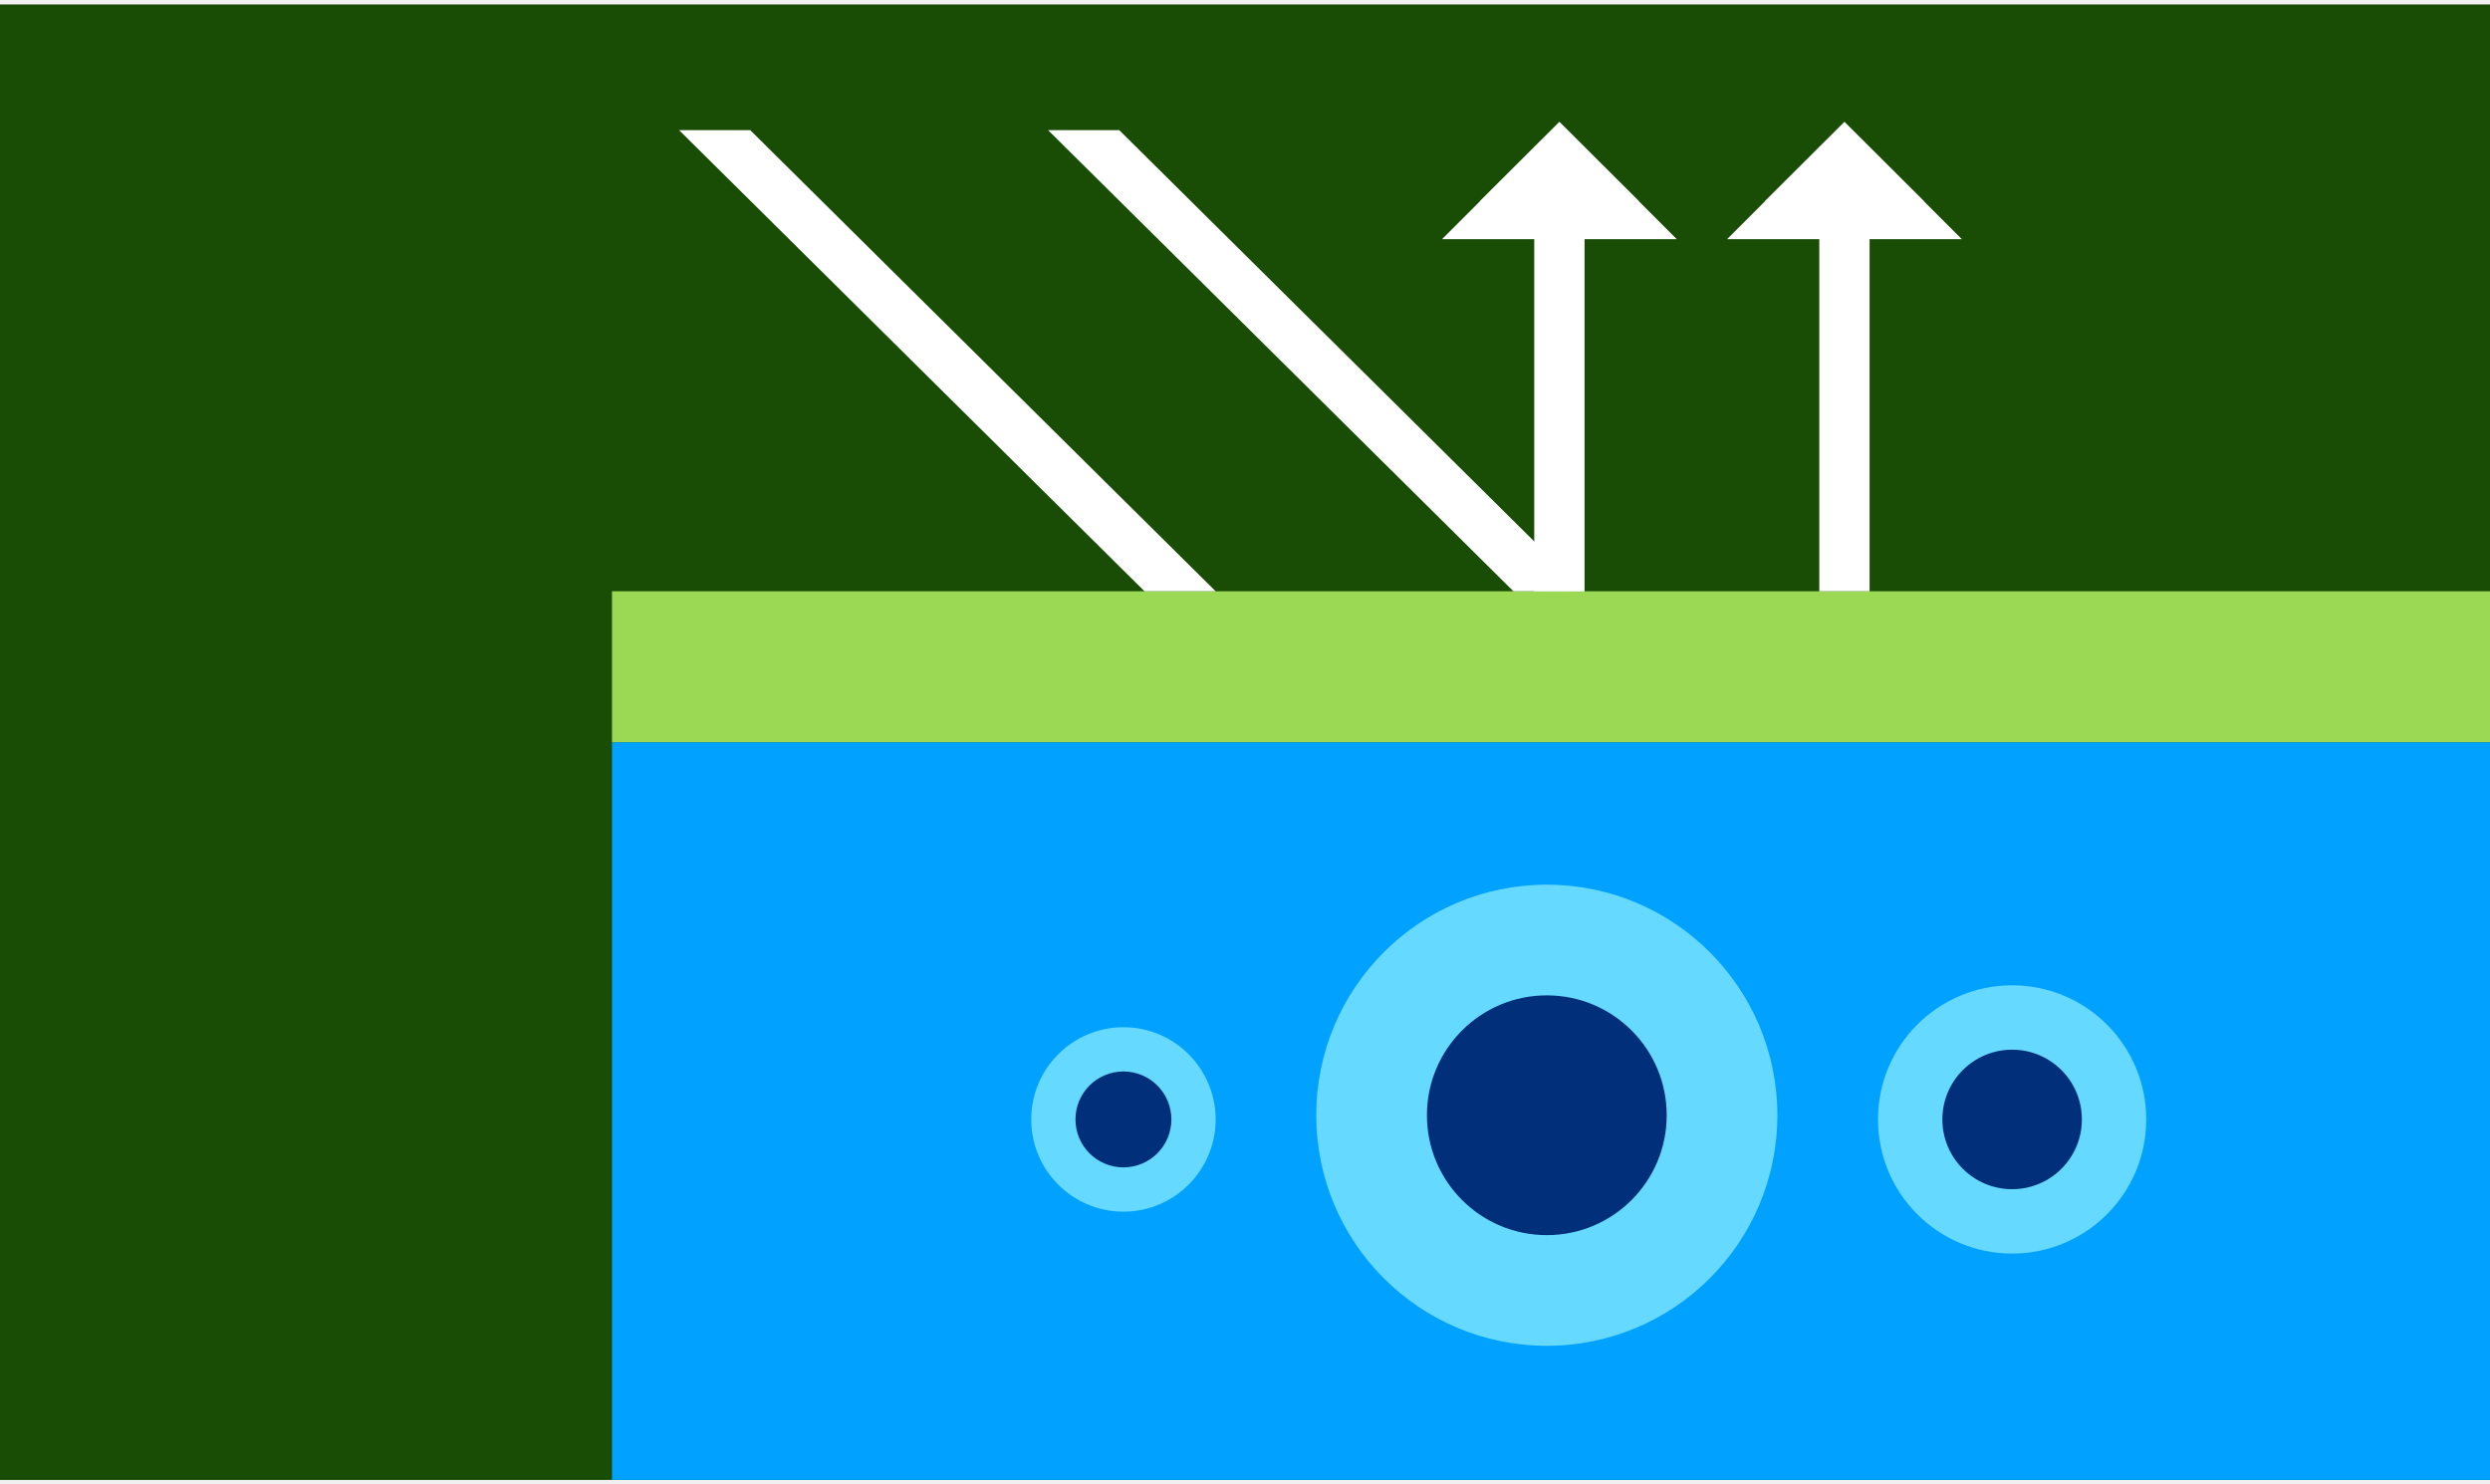
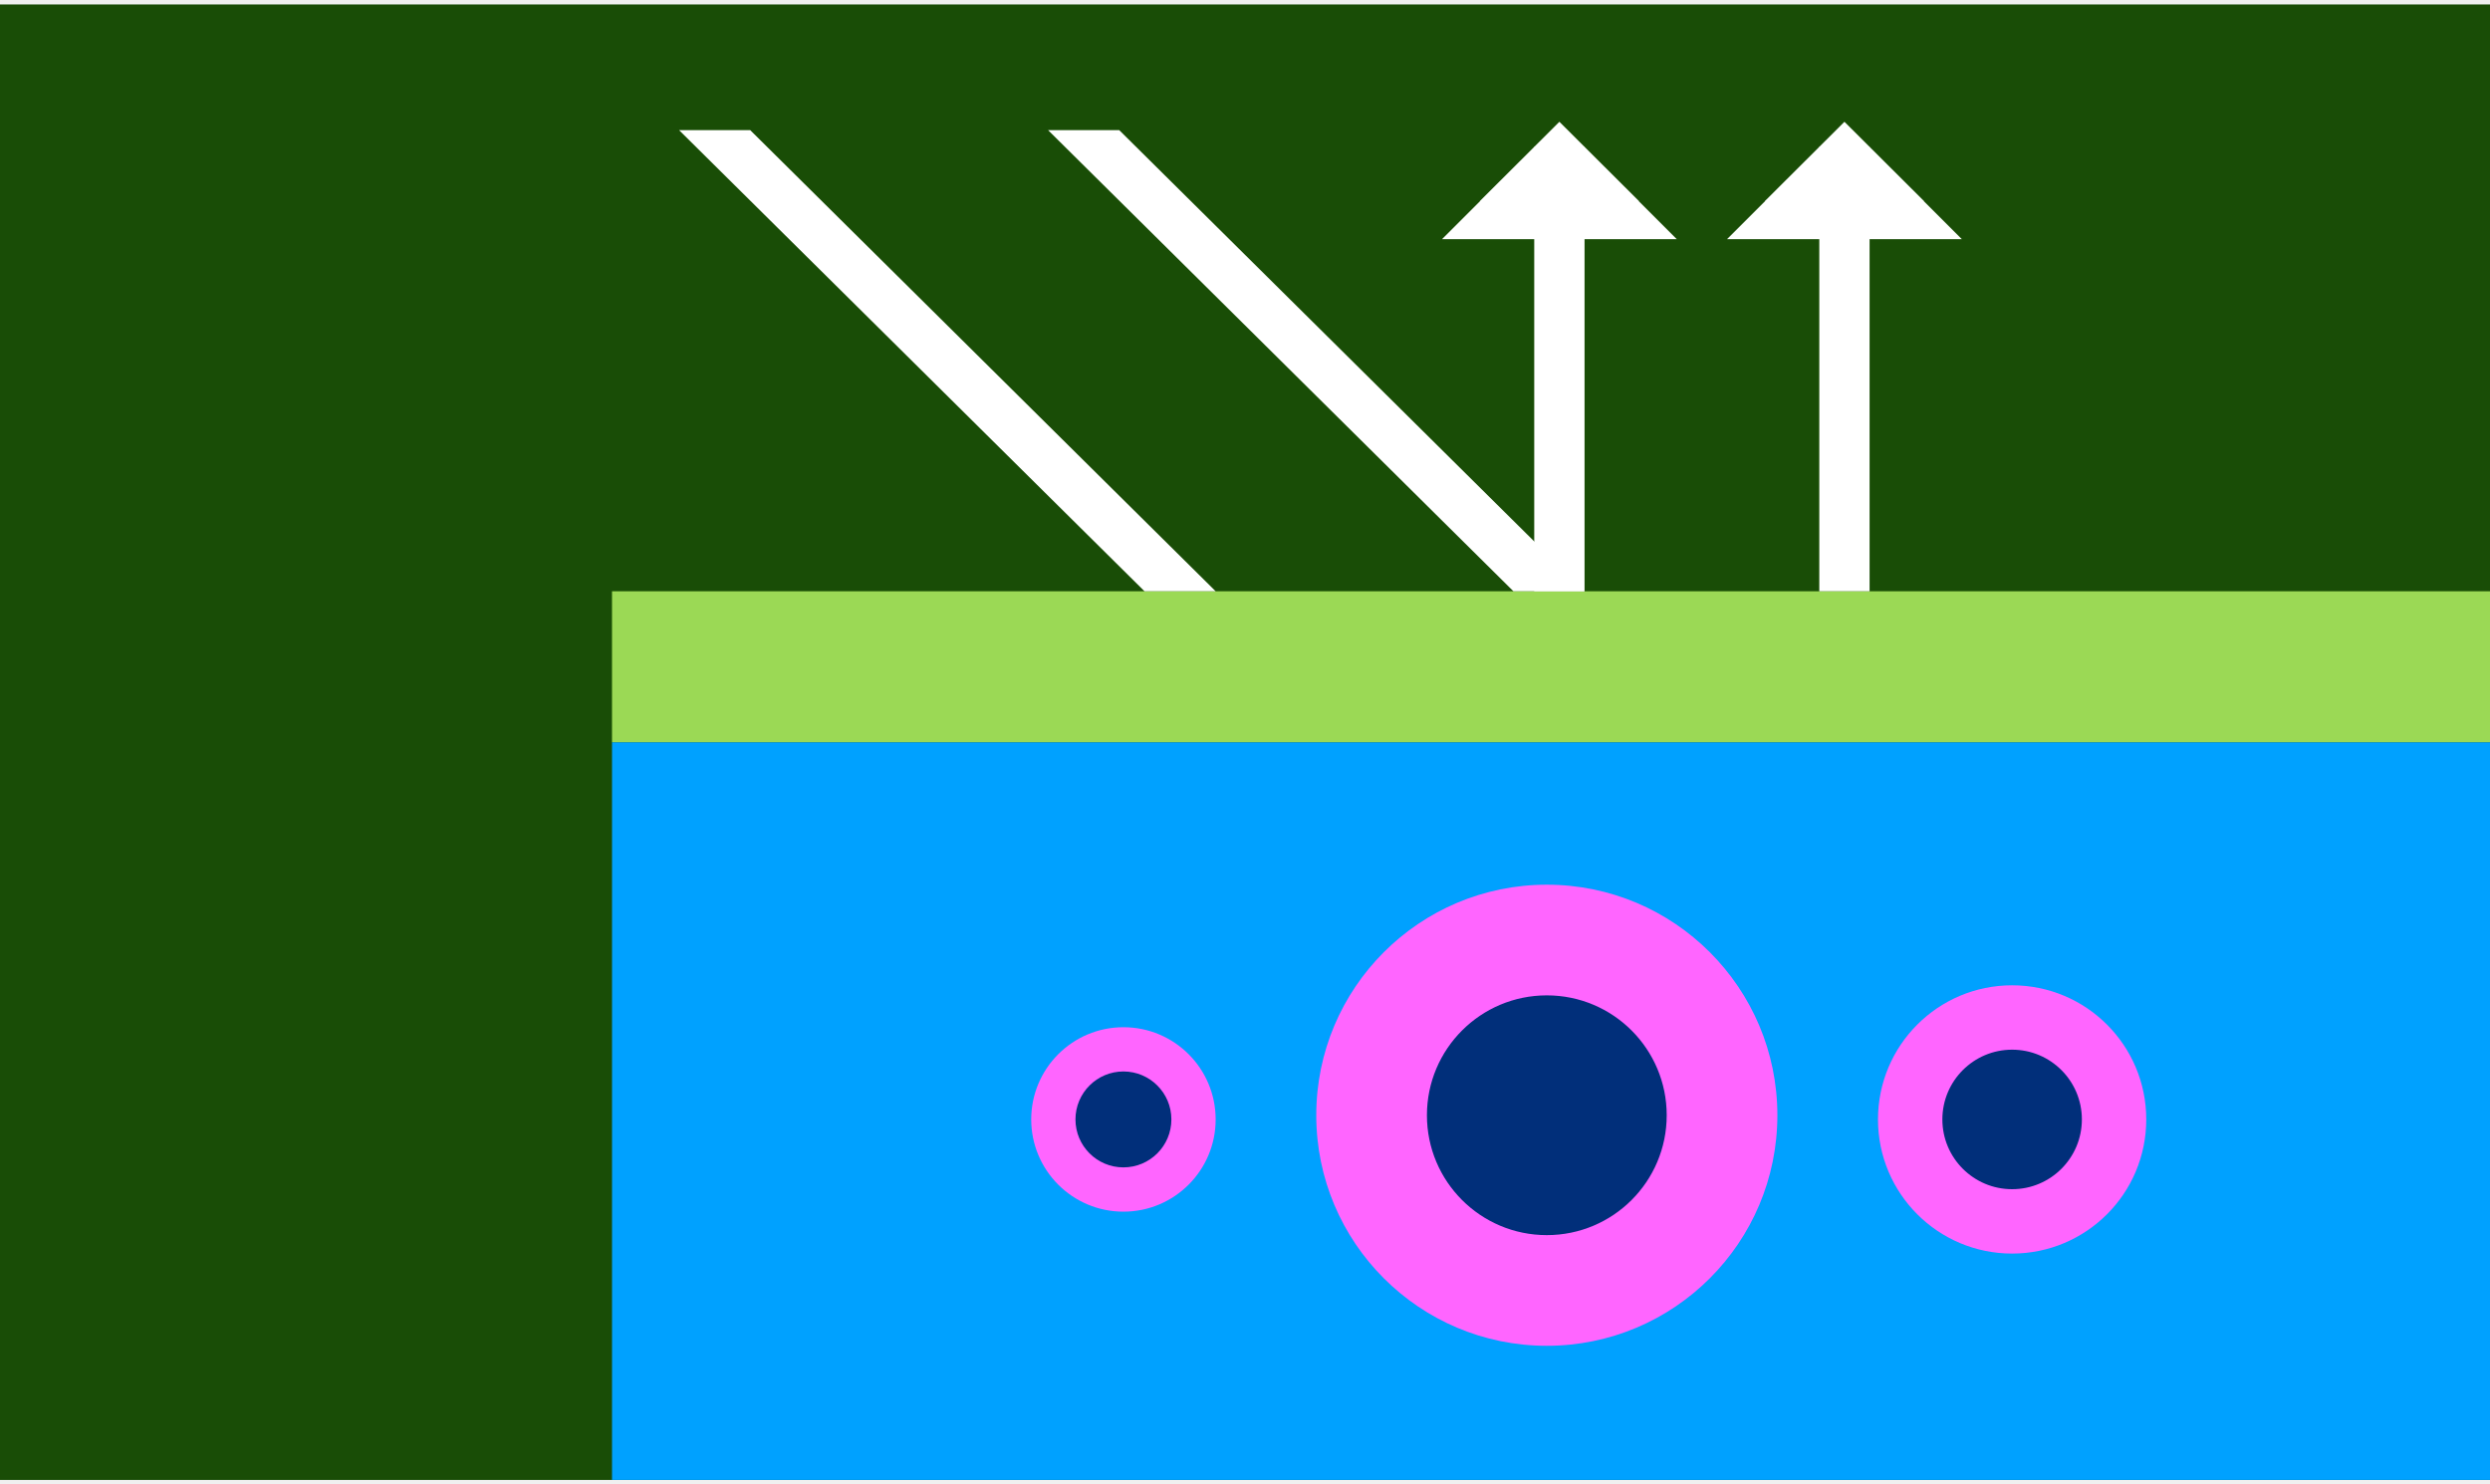
<svg xmlns="http://www.w3.org/2000/svg" width="297" height="177" viewBox="0 0 297 177" fill="none">
  <g clip-path="url(#clip0_2054_10923)">
    <rect width="297" height="176" transform="translate(0 0.527344)" fill="#194D06" />
    <rect x="73" y="88.527" width="224" height="88" fill="#00A1FF" />
    <path d="M73 70.527H297V88.527H73V70.527Z" fill="#9BD955" />
    <path d="M125.016 15.527H133.501L189 70.527H180.515L125.016 15.527Z" fill="white" />
    <path d="M81.002 15.527H89.487L145 70.527H136.515L81.002 15.527Z" fill="white" />
-     <path d="M184.5 105.527C169.312 105.527 157 117.84 157 133.027C157 148.215 169.312 160.527 184.5 160.527C199.688 160.527 212 148.215 212 133.027C212 117.84 199.688 105.527 184.5 105.527Z" fill="#65D9FF" />
+     <path d="M184.5 105.527C169.312 105.527 157 117.84 157 133.027C157 148.215 169.312 160.527 184.5 160.527C199.688 160.527 212 148.215 212 133.027C212 117.84 199.688 105.527 184.5 105.527Z" fill="#ff65ff" />
    <path d="M184.5 118.727C176.603 118.727 170.2 125.13 170.2 133.027C170.2 140.925 176.603 147.327 184.5 147.327C192.398 147.327 198.8 140.925 198.8 133.027C198.8 125.13 192.398 118.727 184.5 118.727Z" fill="#012F7A" />
-     <path d="M240 117.527C231.163 117.527 224 124.691 224 133.527C224 142.364 231.163 149.527 240 149.527C248.837 149.527 256 142.364 256 133.527C256 124.691 248.837 117.527 240 117.527Z" fill="#65D9FF" />
+     <path d="M240 117.527C231.163 117.527 224 124.691 224 133.527C224 142.364 231.163 149.527 240 149.527C248.837 149.527 256 142.364 256 133.527C256 124.691 248.837 117.527 240 117.527Z" fill="#ff65ff" />
    <path d="M240 125.207C235.405 125.207 231.68 128.932 231.68 133.527C231.68 138.122 235.405 141.847 240 141.847C244.595 141.847 248.32 138.122 248.32 133.527C248.32 128.932 244.595 125.207 240 125.207Z" fill="#012F7A" />
-     <path d="M134 122.527C127.925 122.527 123 127.452 123 133.527C123 139.602 127.925 144.527 134 144.527C140.075 144.527 145 139.602 145 133.527C145 127.452 140.075 122.527 134 122.527Z" fill="#65D9FF" />
+     <path d="M134 122.527C127.925 122.527 123 127.452 123 133.527C123 139.602 127.925 144.527 134 144.527C140.075 144.527 145 139.602 145 133.527C145 127.452 140.075 122.527 134 122.527Z" fill="#ff65ff" />
    <path d="M133.999 127.805C130.84 127.805 128.279 130.366 128.279 133.525C128.279 136.684 130.84 139.245 133.999 139.245C137.158 139.245 139.719 136.684 139.719 133.525C139.719 130.366 137.158 127.805 133.999 127.805Z" fill="#012F7A" />
    <path d="M220 14.527L224.75 19.261H224.75L229.5 23.995H229.468L234 28.527H206L210.532 23.995H210.5L215.268 19.243H215.268L220 14.527Z" fill="white" />
    <path d="M217 17.527H223V70.527H217V17.527Z" fill="white" />
    <path d="M186 14.527L190.75 19.261H190.75L195.5 23.995H195.468L200 28.527H172L176.532 23.995H176.5L181.268 19.243H181.268L186 14.527Z" fill="white" />
    <path d="M183 17.527H189V70.527H183V17.527Z" fill="white" />
  </g>
  <defs>
    <clipPath id="clip0_2054_10923">
      <rect width="297" height="176" fill="white" transform="translate(0 0.527344)" />
    </clipPath>
  </defs>
</svg>
